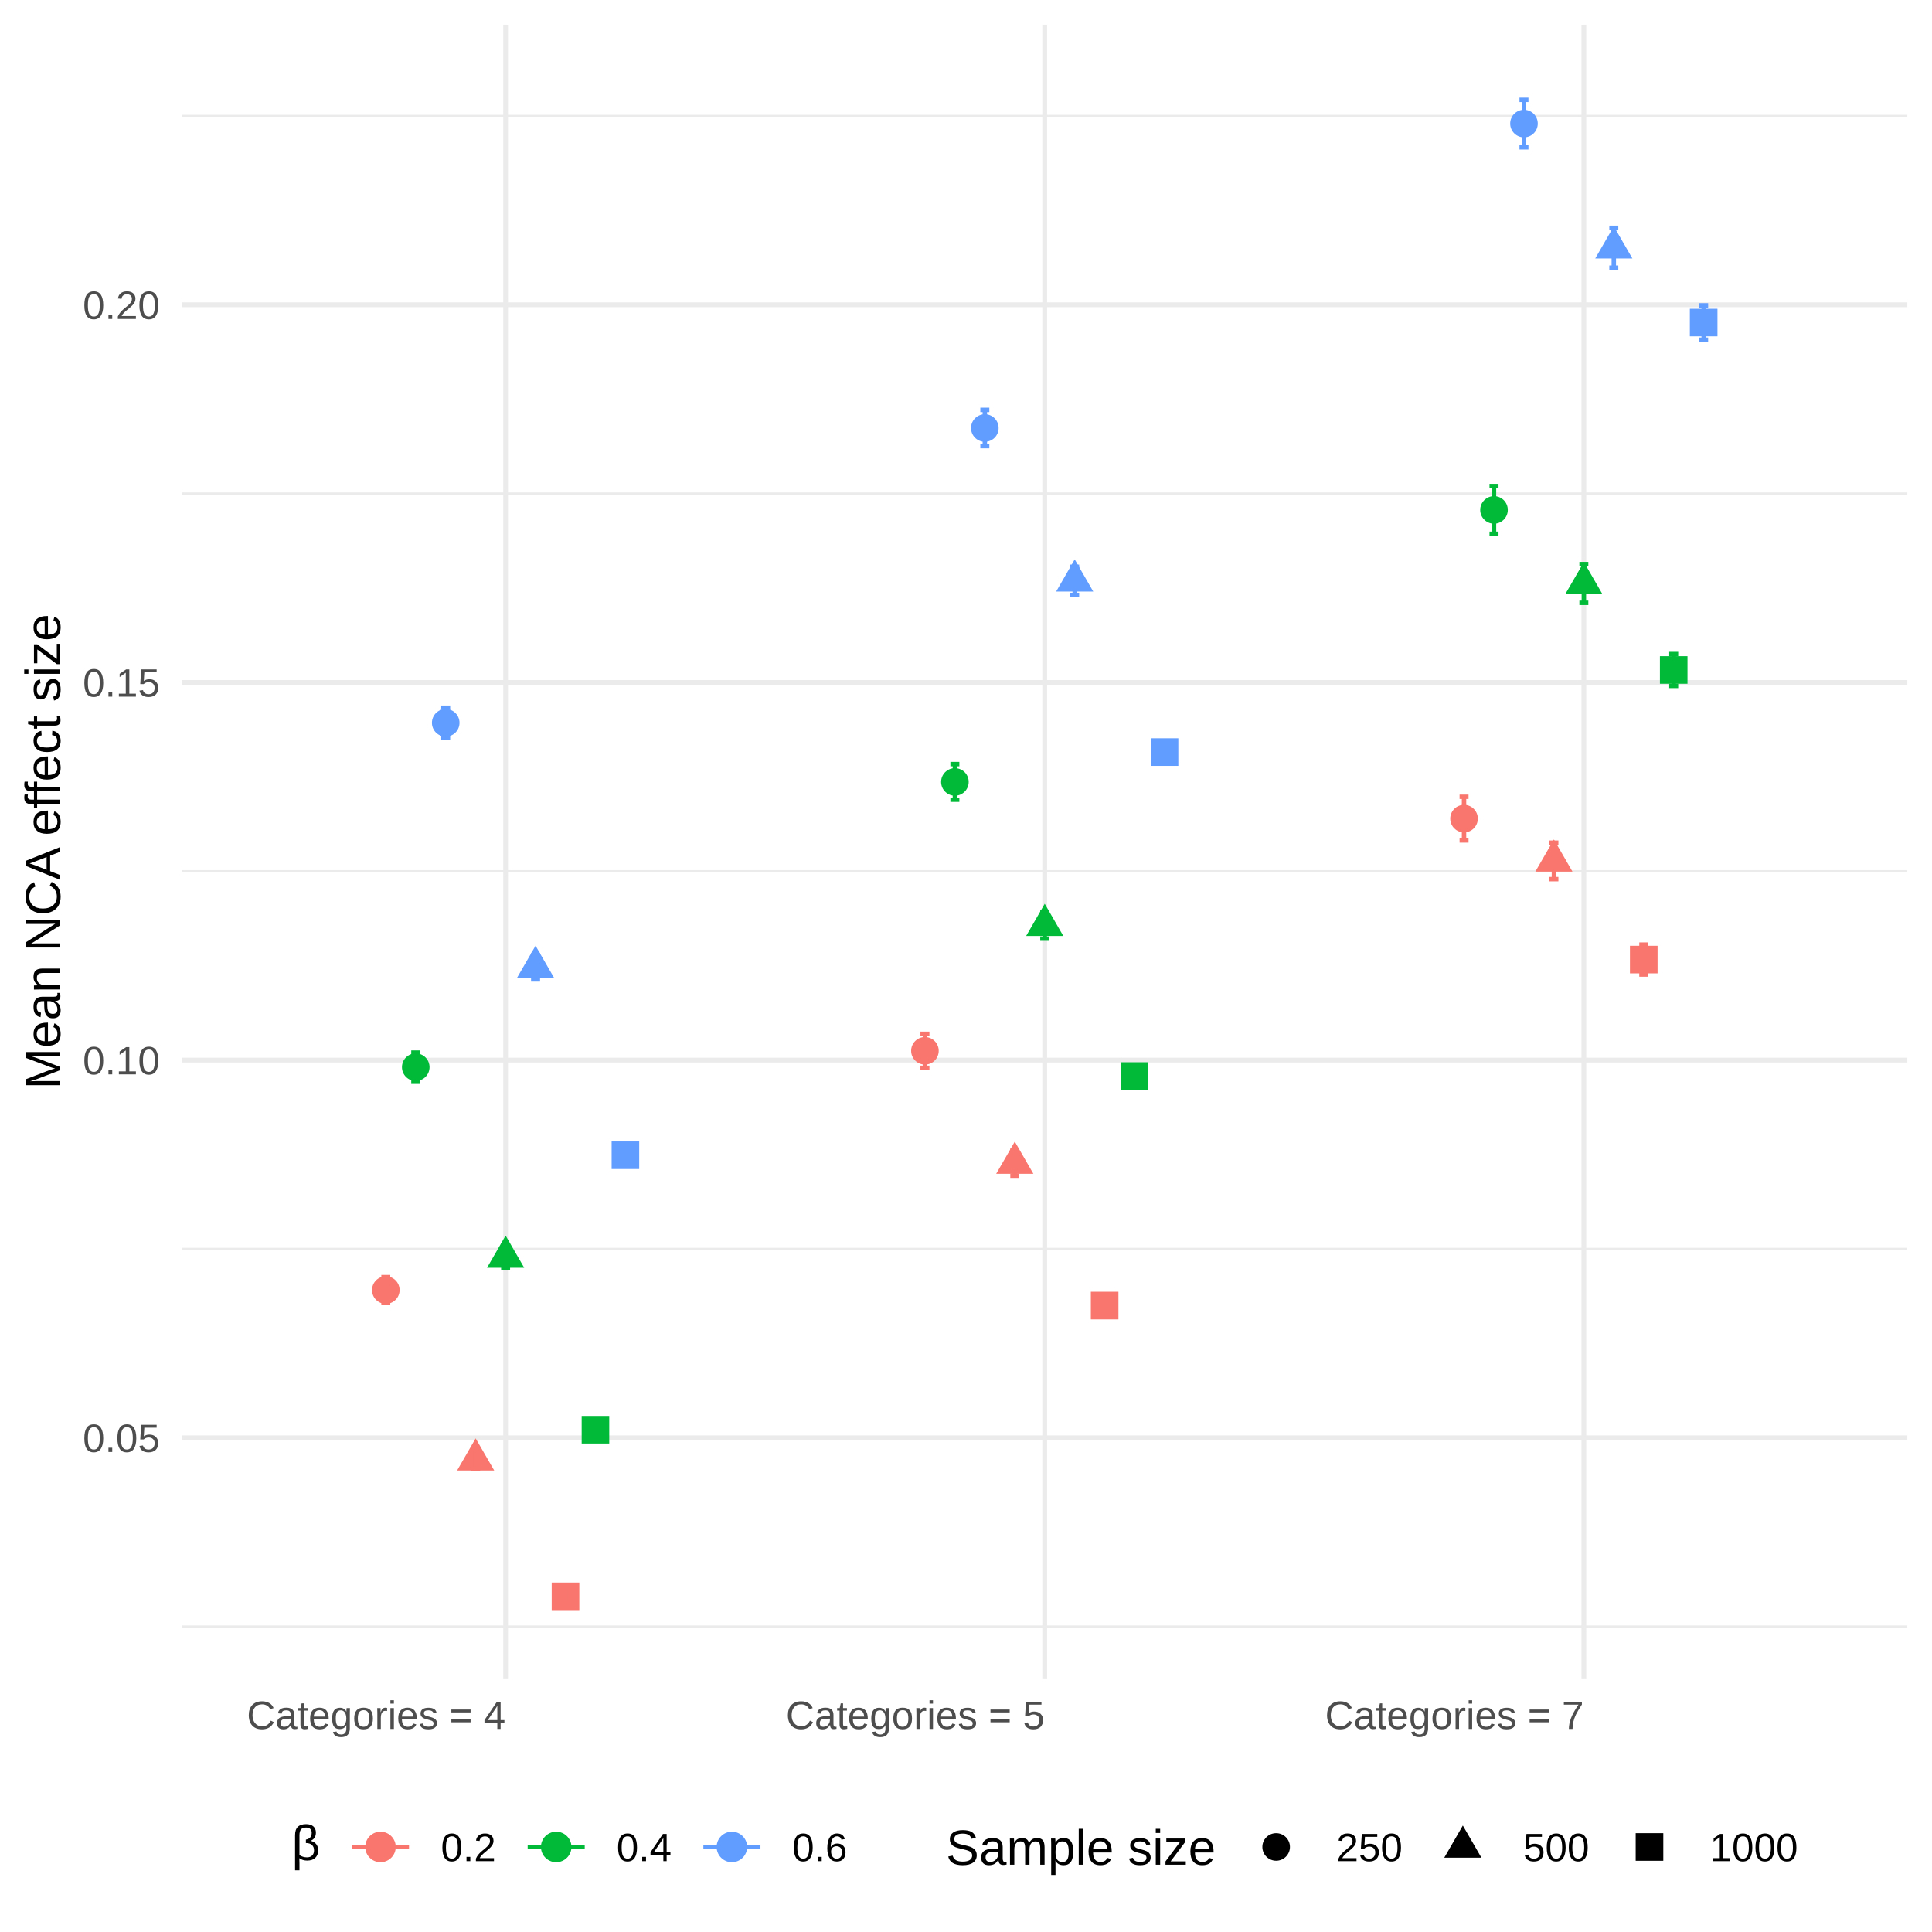
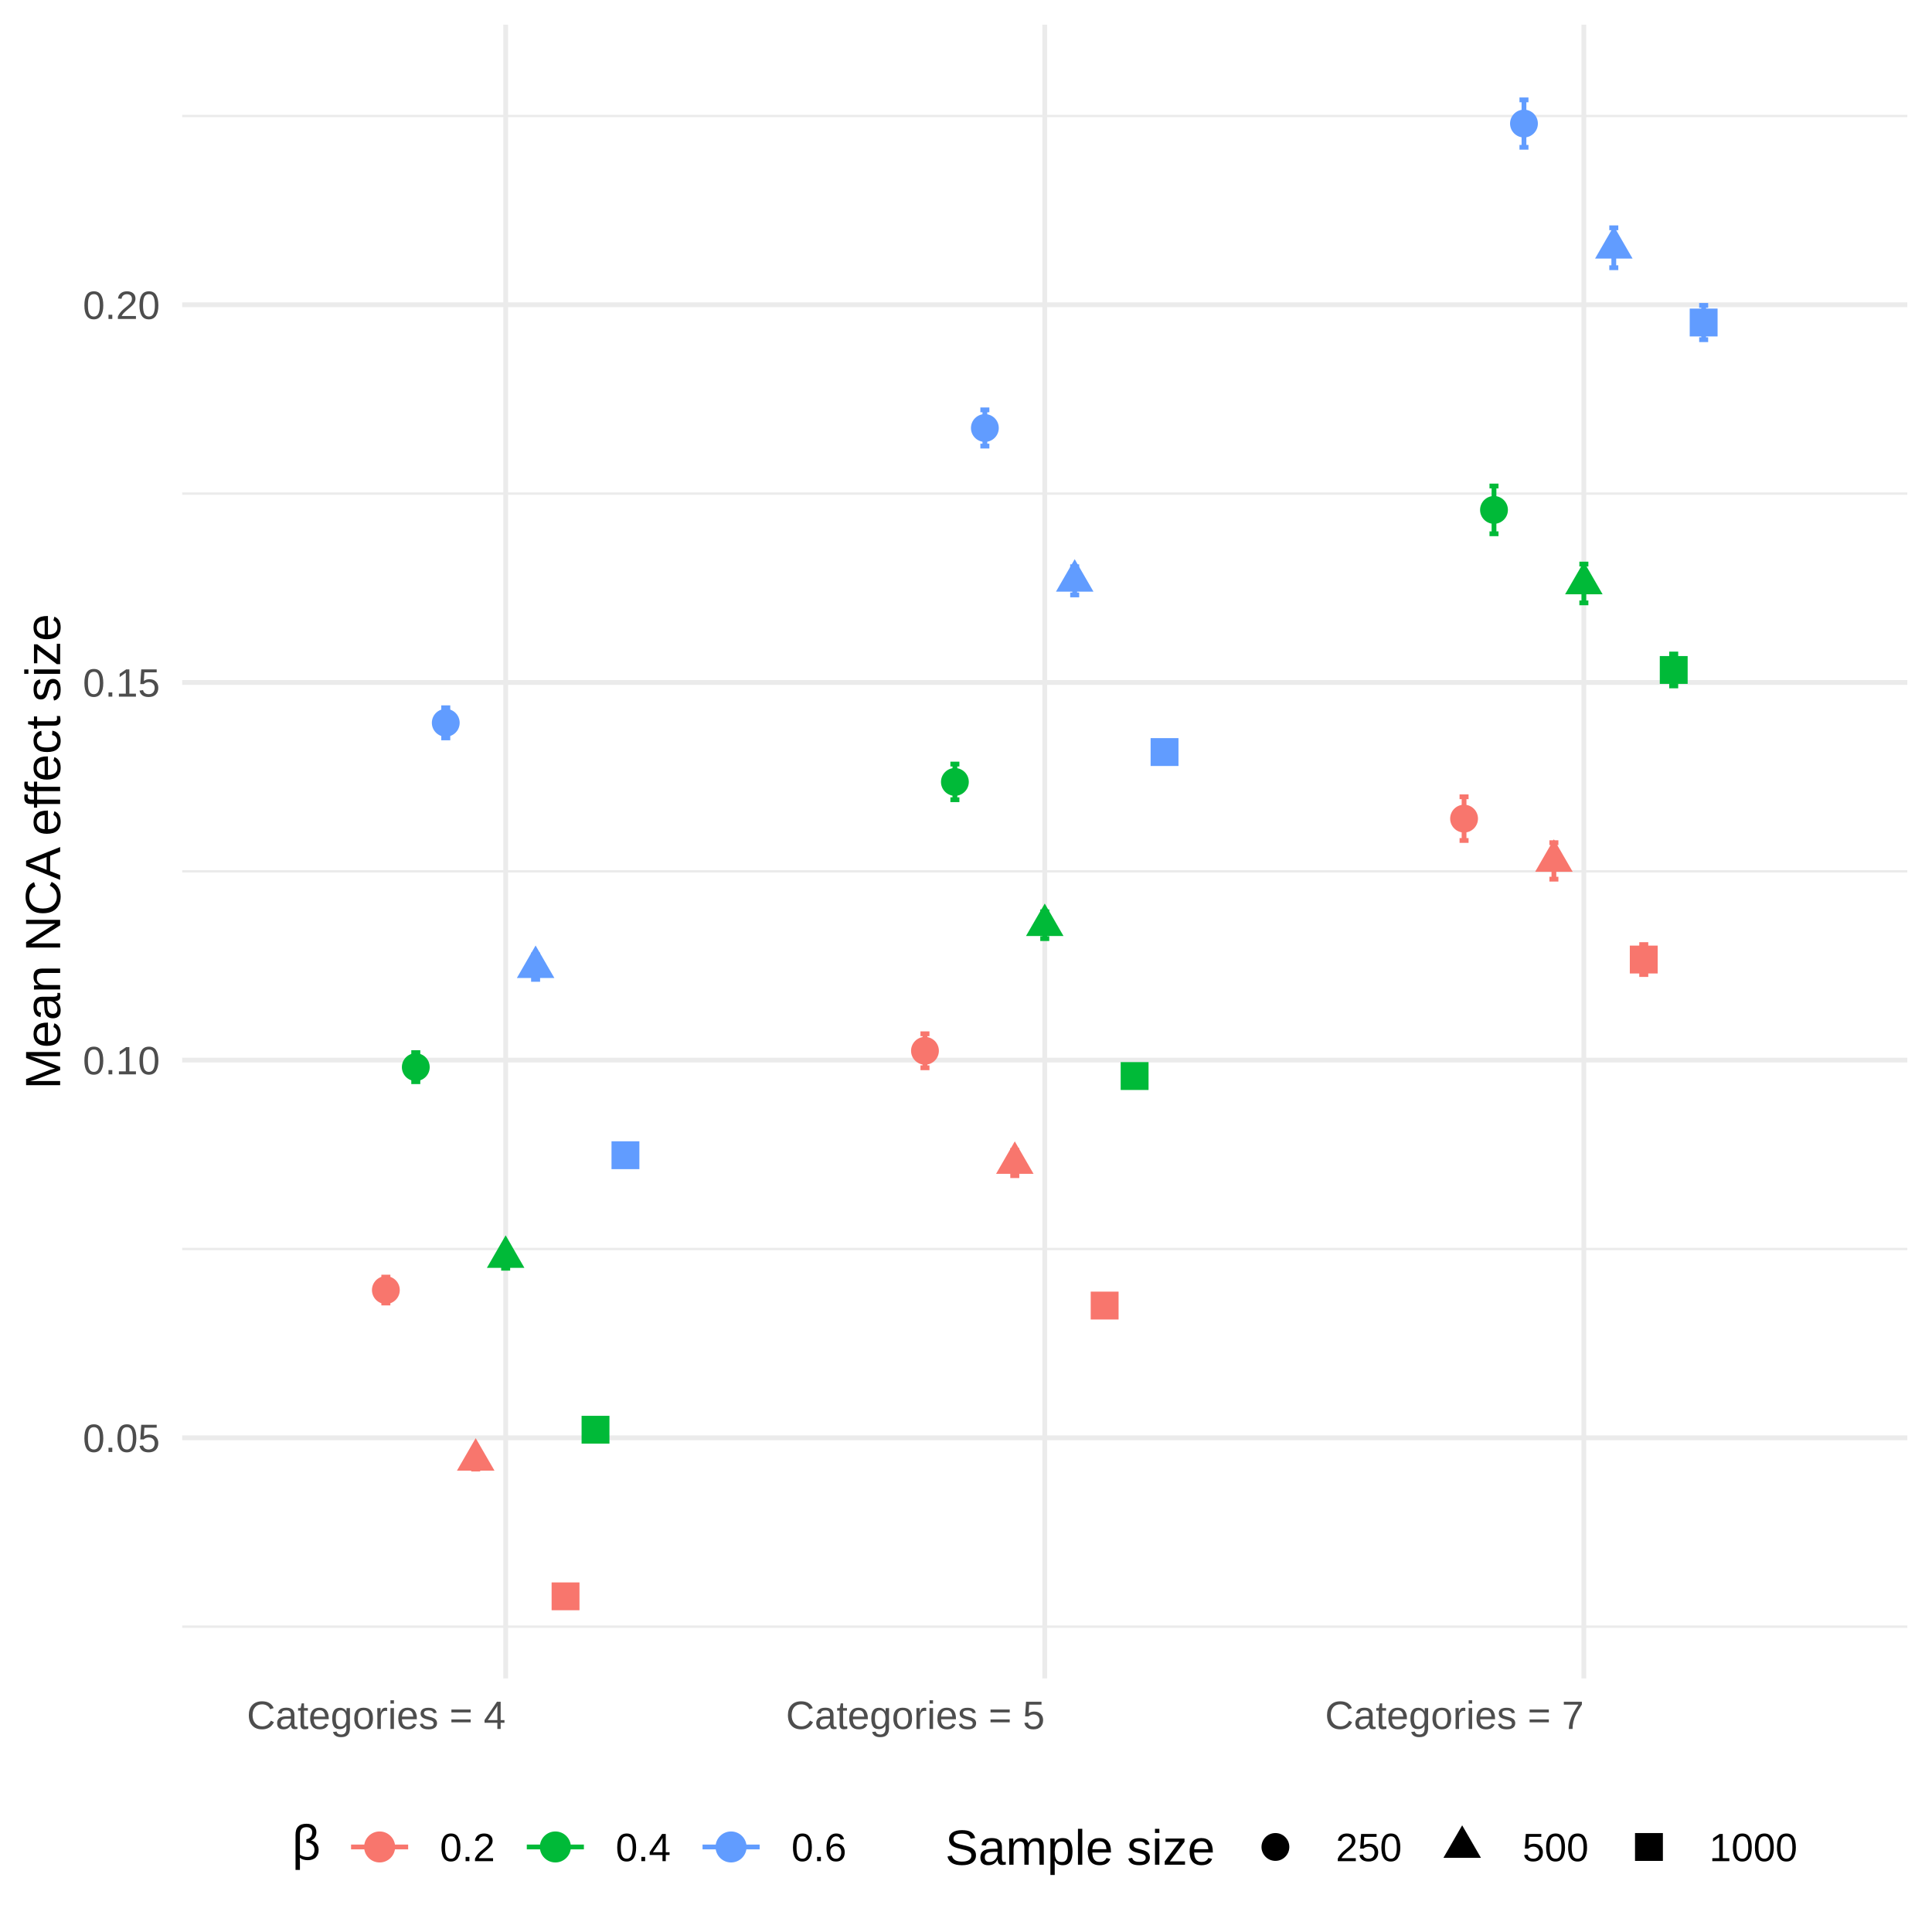
- <svg xmlns="http://www.w3.org/2000/svg" width="468.00pt" height="468.00pt" viewBox="0 0 468.00 468.00">
-   <g class="svglite">
-     <defs>
-       <style type="text/css">
+ <svg xmlns="http://www.w3.org/2000/svg" class="svglite" width="468.00pt" height="468.00pt" viewBox="0 0 468.00 468.00">
+   <defs>
+     <style type="text/css">
    .svglite line, .svglite polyline, .svglite polygon, .svglite path, .svglite rect, .svglite circle {
      fill: none;
      stroke: #000000;
      stroke-linecap: round;
      stroke-linejoin: round;
      stroke-miterlimit: 10.00;
    }
    .svglite text {
      white-space: pre;
    }
-     .svglite g.glyphgroup path {
-       fill: inherit;
-       stroke: none;
-     }
  </style>
-     </defs>
-     <rect width="100%" height="100%" style="stroke: none; fill: #FFFFFF;" />
-     <defs>
-       <clipPath id="cpMC4wMHw0NjguMDB8MC4wMHw0NjguMDA=">
-         <rect x="0.00" y="0.00" width="468.00" height="468.00" />
-       </clipPath>
-     </defs>
-     <g clip-path="url(#cpMC4wMHw0NjguMDB8MC4wMHw0NjguMDA=)">
- </g>
-     <defs>
-       <clipPath id="cpNDQuMTJ8NDYyLjAyfDUuOTh8NDA2LjU3">
-         <rect x="44.12" y="5.98" width="417.90" height="400.59" />
-       </clipPath>
-     </defs>
-     <g clip-path="url(#cpNDQuMTJ8NDYyLjAyfDUuOTh8NDA2LjU3)">
-       <polyline points="44.12,394.03 462.02,394.03 " style="stroke-width: 0.58; stroke: #EBEBEB; stroke-linecap: butt;" />
-       <polyline points="44.12,302.55 462.02,302.55 " style="stroke-width: 0.58; stroke: #EBEBEB; stroke-linecap: butt;" />
-       <polyline points="44.12,211.06 462.02,211.06 " style="stroke-width: 0.58; stroke: #EBEBEB; stroke-linecap: butt;" />
-       <polyline points="44.12,119.57 462.02,119.57 " style="stroke-width: 0.58; stroke: #EBEBEB; stroke-linecap: butt;" />
-       <polyline points="44.12,28.09 462.02,28.09 " style="stroke-width: 0.58; stroke: #EBEBEB; stroke-linecap: butt;" />
-       <polyline points="44.12,348.29 462.02,348.29 " style="stroke-width: 1.16; stroke: #EBEBEB; stroke-linecap: butt;" />
-       <polyline points="44.12,256.80 462.02,256.80 " style="stroke-width: 1.16; stroke: #EBEBEB; stroke-linecap: butt;" />
-       <polyline points="44.12,165.32 462.02,165.32 " style="stroke-width: 1.16; stroke: #EBEBEB; stroke-linecap: butt;" />
-       <polyline points="44.12,73.83 462.02,73.83 " style="stroke-width: 1.16; stroke: #EBEBEB; stroke-linecap: butt;" />
-       <polyline points="122.48,406.57 122.48,5.98 " style="stroke-width: 1.16; stroke: #EBEBEB; stroke-linecap: butt;" />
-       <polyline points="253.07,406.57 253.07,5.98 " style="stroke-width: 1.16; stroke: #EBEBEB; stroke-linecap: butt;" />
-       <polyline points="383.67,406.57 383.67,5.98 " style="stroke-width: 1.16; stroke: #EBEBEB; stroke-linecap: butt;" />
-       <circle cx="93.46" cy="312.50" r="3.34" style="stroke-width: 0.71; stroke: none; fill: #F8766D;" />
-       <circle cx="100.71" cy="258.50" r="3.34" style="stroke-width: 0.71; stroke: none; fill: #00BA38;" />
-       <circle cx="107.97" cy="175.09" r="3.34" style="stroke-width: 0.71; stroke: none; fill: #619CFF;" />
-       <polygon points="115.22,348.42 119.72,356.21 110.72,356.21 " style="stroke-width: 0.71; stroke: none; fill: #F8766D;" />
-       <polygon points="122.48,299.30 126.98,307.09 117.98,307.09 " style="stroke-width: 0.71; stroke: none; fill: #00BA38;" />
-       <polygon points="129.73,229.08 134.23,236.88 125.23,236.88 " style="stroke-width: 0.71; stroke: none; fill: #619CFF;" />
-       <polygon points="133.64,390.03 140.33,390.03 140.33,383.35 133.64,383.35 " style="stroke-width: 0.71; stroke: none; fill: #F8766D;" />
-       <polygon points="140.90,349.67 147.58,349.67 147.58,342.99 140.90,342.99 " style="stroke-width: 0.71; stroke: none; fill: #00BA38;" />
-       <polygon points="148.16,283.18 154.84,283.18 154.84,276.50 148.16,276.50 " style="stroke-width: 0.71; stroke: none; fill: #619CFF;" />
-       <circle cx="224.05" cy="254.54" r="3.34" style="stroke-width: 0.71; stroke: none; fill: #F8766D;" />
-       <circle cx="231.31" cy="189.41" r="3.34" style="stroke-width: 0.71; stroke: none; fill: #00BA38;" />
-       <circle cx="238.56" cy="103.68" r="3.34" style="stroke-width: 0.71; stroke: none; fill: #619CFF;" />
-       <polygon points="245.82,276.53 250.32,284.33 241.31,284.33 " style="stroke-width: 0.71; stroke: none; fill: #F8766D;" />
-       <polygon points="253.07,218.92 257.57,226.72 248.57,226.72 " style="stroke-width: 0.71; stroke: none; fill: #00BA38;" />
-       <polygon points="260.33,135.50 264.83,143.30 255.83,143.30 " style="stroke-width: 0.71; stroke: none; fill: #619CFF;" />
-       <polygon points="264.24,319.60 270.92,319.60 270.92,312.91 264.24,312.91 " style="stroke-width: 0.71; stroke: none; fill: #F8766D;" />
-       <polygon points="271.49,263.99 278.18,263.99 278.18,257.31 271.49,257.31 " style="stroke-width: 0.71; stroke: none; fill: #00BA38;" />
-       <polygon points="278.75,185.52 285.43,185.52 285.43,178.84 278.75,178.84 " style="stroke-width: 0.71; stroke: none; fill: #619CFF;" />
-       <circle cx="354.64" cy="198.30" r="3.34" style="stroke-width: 0.71; stroke: none; fill: #F8766D;" />
-       <circle cx="361.90" cy="123.52" r="3.34" style="stroke-width: 0.71; stroke: none; fill: #00BA38;" />
-       <circle cx="369.16" cy="29.93" r="3.34" style="stroke-width: 0.71; stroke: none; fill: #619CFF;" />
-       <polygon points="376.41,203.35 380.91,211.14 371.91,211.14 " style="stroke-width: 0.71; stroke: none; fill: #F8766D;" />
-       <polygon points="383.67,136.14 388.17,143.93 379.16,143.93 " style="stroke-width: 0.71; stroke: none; fill: #00BA38;" />
-       <polygon points="390.92,54.82 395.42,62.61 386.42,62.61 " style="stroke-width: 0.71; stroke: none; fill: #619CFF;" />
-       <polygon points="394.83,235.78 401.52,235.78 401.52,229.10 394.83,229.10 " style="stroke-width: 0.71; stroke: none; fill: #F8766D;" />
-       <polygon points="402.09,165.63 408.77,165.63 408.77,158.95 402.09,158.95 " style="stroke-width: 0.71; stroke: none; fill: #00BA38;" />
-       <polygon points="409.34,81.47 416.03,81.47 416.03,74.79 409.34,74.79 " style="stroke-width: 0.71; stroke: none; fill: #619CFF;" />
-       <polyline points="92.37,309.36 94.54,309.36 " style="stroke-width: 1.07; stroke: #F8766D; stroke-linecap: butt;" />
-       <polyline points="93.46,309.36 93.46,315.64 " style="stroke-width: 1.07; stroke: #F8766D; stroke-linecap: butt;" />
-       <polyline points="92.37,315.64 94.54,315.64 " style="stroke-width: 1.07; stroke: #F8766D; stroke-linecap: butt;" />
-       <polyline points="99.62,254.98 101.80,254.98 " style="stroke-width: 1.07; stroke: #00BA38; stroke-linecap: butt;" />
-       <polyline points="100.71,254.98 100.71,262.03 " style="stroke-width: 1.07; stroke: #00BA38; stroke-linecap: butt;" />
-       <polyline points="99.62,262.03 101.80,262.03 " style="stroke-width: 1.07; stroke: #00BA38; stroke-linecap: butt;" />
-       <polyline points="106.88,171.44 109.05,171.44 " style="stroke-width: 1.07; stroke: #619CFF; stroke-linecap: butt;" />
-       <polyline points="107.97,171.44 107.97,178.75 " style="stroke-width: 1.07; stroke: #619CFF; stroke-linecap: butt;" />
-       <polyline points="106.88,178.75 109.05,178.75 " style="stroke-width: 1.07; stroke: #619CFF; stroke-linecap: butt;" />
-       <polyline points="114.13,351.37 116.31,351.37 " style="stroke-width: 1.07; stroke: #F8766D; stroke-linecap: butt;" />
-       <polyline points="115.22,351.37 115.22,355.86 " style="stroke-width: 1.07; stroke: #F8766D; stroke-linecap: butt;" />
-       <polyline points="114.13,355.86 116.31,355.86 " style="stroke-width: 1.07; stroke: #F8766D; stroke-linecap: butt;" />
-       <polyline points="121.39,301.77 123.56,301.77 " style="stroke-width: 1.07; stroke: #00BA38; stroke-linecap: butt;" />
-       <polyline points="122.48,301.77 122.48,307.22 " style="stroke-width: 1.07; stroke: #00BA38; stroke-linecap: butt;" />
-       <polyline points="121.39,307.22 123.56,307.22 " style="stroke-width: 1.07; stroke: #00BA38; stroke-linecap: butt;" />
-       <polyline points="128.64,231.32 130.82,231.32 " style="stroke-width: 1.07; stroke: #619CFF; stroke-linecap: butt;" />
-       <polyline points="129.73,231.32 129.73,237.24 " style="stroke-width: 1.07; stroke: #619CFF; stroke-linecap: butt;" />
-       <polyline points="128.64,237.24 130.82,237.24 " style="stroke-width: 1.07; stroke: #619CFF; stroke-linecap: butt;" />
-       <polyline points="135.90,385.02 138.07,385.02 " style="stroke-width: 1.07; stroke: #F8766D; stroke-linecap: butt;" />
-       <polyline points="136.99,385.02 136.99,388.36 " style="stroke-width: 1.07; stroke: #F8766D; stroke-linecap: butt;" />
-       <polyline points="135.90,388.36 138.07,388.36 " style="stroke-width: 1.07; stroke: #F8766D; stroke-linecap: butt;" />
-       <polyline points="143.15,344.32 145.33,344.32 " style="stroke-width: 1.07; stroke: #00BA38; stroke-linecap: butt;" />
-       <polyline points="144.24,344.32 144.24,348.34 " style="stroke-width: 1.07; stroke: #00BA38; stroke-linecap: butt;" />
-       <polyline points="143.15,348.34 145.33,348.34 " style="stroke-width: 1.07; stroke: #00BA38; stroke-linecap: butt;" />
-       <polyline points="150.41,277.59 152.59,277.59 " style="stroke-width: 1.07; stroke: #619CFF; stroke-linecap: butt;" />
-       <polyline points="151.50,277.59 151.50,282.09 " style="stroke-width: 1.07; stroke: #619CFF; stroke-linecap: butt;" />
-       <polyline points="150.41,282.09 152.59,282.09 " style="stroke-width: 1.07; stroke: #619CFF; stroke-linecap: butt;" />
-       <polyline points="222.96,250.42 225.14,250.42 " style="stroke-width: 1.07; stroke: #F8766D; stroke-linecap: butt;" />
-       <polyline points="224.05,250.42 224.05,258.66 " style="stroke-width: 1.07; stroke: #F8766D; stroke-linecap: butt;" />
-       <polyline points="222.96,258.66 225.14,258.66 " style="stroke-width: 1.07; stroke: #F8766D; stroke-linecap: butt;" />
-       <polyline points="230.22,185.09 232.39,185.09 " style="stroke-width: 1.07; stroke: #00BA38; stroke-linecap: butt;" />
-       <polyline points="231.31,185.09 231.31,193.72 " style="stroke-width: 1.07; stroke: #00BA38; stroke-linecap: butt;" />
-       <polyline points="230.22,193.72 232.39,193.72 " style="stroke-width: 1.07; stroke: #00BA38; stroke-linecap: butt;" />
-       <polyline points="237.47,99.29 239.65,99.29 " style="stroke-width: 1.07; stroke: #619CFF; stroke-linecap: butt;" />
-       <polyline points="238.56,99.29 238.56,108.06 " style="stroke-width: 1.07; stroke: #619CFF; stroke-linecap: butt;" />
-       <polyline points="237.47,108.06 239.65,108.06 " style="stroke-width: 1.07; stroke: #619CFF; stroke-linecap: butt;" />
-       <polyline points="244.73,278.67 246.90,278.67 " style="stroke-width: 1.07; stroke: #F8766D; stroke-linecap: butt;" />
-       <polyline points="245.82,278.67 245.82,284.79 " style="stroke-width: 1.07; stroke: #F8766D; stroke-linecap: butt;" />
-       <polyline points="244.73,284.79 246.90,284.79 " style="stroke-width: 1.07; stroke: #F8766D; stroke-linecap: butt;" />
-       <polyline points="251.98,220.88 254.16,220.88 " style="stroke-width: 1.07; stroke: #00BA38; stroke-linecap: butt;" />
-       <polyline points="253.07,220.88 253.07,227.37 " style="stroke-width: 1.07; stroke: #00BA38; stroke-linecap: butt;" />
-       <polyline points="251.98,227.37 254.16,227.37 " style="stroke-width: 1.07; stroke: #00BA38; stroke-linecap: butt;" />
-       <polyline points="259.24,137.29 261.41,137.29 " style="stroke-width: 1.07; stroke: #619CFF; stroke-linecap: butt;" />
-       <polyline points="260.33,137.29 260.33,144.11 " style="stroke-width: 1.07; stroke: #619CFF; stroke-linecap: butt;" />
-       <polyline points="259.24,144.11 261.41,144.11 " style="stroke-width: 1.07; stroke: #619CFF; stroke-linecap: butt;" />
-       <polyline points="266.49,313.93 268.67,313.93 " style="stroke-width: 1.07; stroke: #F8766D; stroke-linecap: butt;" />
-       <polyline points="267.58,313.93 267.58,318.58 " style="stroke-width: 1.07; stroke: #F8766D; stroke-linecap: butt;" />
-       <polyline points="266.49,318.58 268.67,318.58 " style="stroke-width: 1.07; stroke: #F8766D; stroke-linecap: butt;" />
-       <polyline points="273.75,258.28 275.92,258.28 " style="stroke-width: 1.07; stroke: #00BA38; stroke-linecap: butt;" />
-       <polyline points="274.84,258.28 274.84,263.03 " style="stroke-width: 1.07; stroke: #00BA38; stroke-linecap: butt;" />
-       <polyline points="273.75,263.03 275.92,263.03 " style="stroke-width: 1.07; stroke: #00BA38; stroke-linecap: butt;" />
-       <polyline points="281.00,179.68 283.18,179.68 " style="stroke-width: 1.07; stroke: #619CFF; stroke-linecap: butt;" />
-       <polyline points="282.09,179.68 282.09,184.68 " style="stroke-width: 1.07; stroke: #619CFF; stroke-linecap: butt;" />
-       <polyline points="281.00,184.68 283.18,184.68 " style="stroke-width: 1.07; stroke: #619CFF; stroke-linecap: butt;" />
-       <polyline points="353.56,193.01 355.73,193.01 " style="stroke-width: 1.07; stroke: #F8766D; stroke-linecap: butt;" />
-       <polyline points="354.64,193.01 354.64,203.59 " style="stroke-width: 1.07; stroke: #F8766D; stroke-linecap: butt;" />
-       <polyline points="353.56,203.59 355.73,203.59 " style="stroke-width: 1.07; stroke: #F8766D; stroke-linecap: butt;" />
-       <polyline points="360.81,117.73 362.99,117.73 " style="stroke-width: 1.07; stroke: #00BA38; stroke-linecap: butt;" />
-       <polyline points="361.90,117.73 361.90,129.30 " style="stroke-width: 1.07; stroke: #00BA38; stroke-linecap: butt;" />
-       <polyline points="360.81,129.30 362.99,129.30 " style="stroke-width: 1.07; stroke: #00BA38; stroke-linecap: butt;" />
-       <polyline points="368.07,24.19 370.24,24.19 " style="stroke-width: 1.07; stroke: #619CFF; stroke-linecap: butt;" />
-       <polyline points="369.16,24.19 369.16,35.68 " style="stroke-width: 1.07; stroke: #619CFF; stroke-linecap: butt;" />
-       <polyline points="368.07,35.68 370.24,35.68 " style="stroke-width: 1.07; stroke: #619CFF; stroke-linecap: butt;" />
-       <polyline points="375.32,204.13 377.50,204.13 " style="stroke-width: 1.07; stroke: #F8766D; stroke-linecap: butt;" />
-       <polyline points="376.41,204.13 376.41,212.96 " style="stroke-width: 1.07; stroke: #F8766D; stroke-linecap: butt;" />
-       <polyline points="375.32,212.96 377.50,212.96 " style="stroke-width: 1.07; stroke: #F8766D; stroke-linecap: butt;" />
-       <polyline points="382.58,136.64 384.75,136.64 " style="stroke-width: 1.07; stroke: #00BA38; stroke-linecap: butt;" />
-       <polyline points="383.67,136.64 383.67,146.03 " style="stroke-width: 1.07; stroke: #00BA38; stroke-linecap: butt;" />
-       <polyline points="382.58,146.03 384.75,146.03 " style="stroke-width: 1.07; stroke: #00BA38; stroke-linecap: butt;" />
-       <polyline points="389.83,55.18 392.01,55.18 " style="stroke-width: 1.07; stroke: #619CFF; stroke-linecap: butt;" />
-       <polyline points="390.92,55.18 390.92,64.85 " style="stroke-width: 1.07; stroke: #619CFF; stroke-linecap: butt;" />
-       <polyline points="389.83,64.85 392.01,64.85 " style="stroke-width: 1.07; stroke: #619CFF; stroke-linecap: butt;" />
-       <polyline points="397.09,228.82 399.26,228.82 " style="stroke-width: 1.07; stroke: #F8766D; stroke-linecap: butt;" />
-       <polyline points="398.18,228.82 398.18,236.06 " style="stroke-width: 1.07; stroke: #F8766D; stroke-linecap: butt;" />
-       <polyline points="397.09,236.06 399.26,236.06 " style="stroke-width: 1.07; stroke: #F8766D; stroke-linecap: butt;" />
-       <polyline points="404.34,158.43 406.52,158.43 " style="stroke-width: 1.07; stroke: #00BA38; stroke-linecap: butt;" />
-       <polyline points="405.43,158.43 405.43,166.15 " style="stroke-width: 1.07; stroke: #00BA38; stroke-linecap: butt;" />
-       <polyline points="404.34,166.15 406.52,166.15 " style="stroke-width: 1.07; stroke: #00BA38; stroke-linecap: butt;" />
-       <polyline points="411.60,73.97 413.77,73.97 " style="stroke-width: 1.07; stroke: #619CFF; stroke-linecap: butt;" />
-       <polyline points="412.69,73.97 412.69,82.29 " style="stroke-width: 1.07; stroke: #619CFF; stroke-linecap: butt;" />
-       <polyline points="411.60,82.29 413.77,82.29 " style="stroke-width: 1.07; stroke: #619CFF; stroke-linecap: butt;" />
-     </g>
-     <g clip-path="url(#cpMC4wMHw0NjguMDB8MC4wMHw0NjguMDA=)">
-       <text x="38.74" y="351.72" text-anchor="end" style="font-size: 9.60px;fill: #4D4D4D; font-family: &quot;Arial&quot;;" textLength="18.66px" lengthAdjust="spacingAndGlyphs">0.05</text>
-       <text x="38.74" y="260.24" text-anchor="end" style="font-size: 9.60px;fill: #4D4D4D; font-family: &quot;Arial&quot;;" textLength="18.66px" lengthAdjust="spacingAndGlyphs">0.10</text>
-       <text x="38.74" y="168.75" text-anchor="end" style="font-size: 9.60px;fill: #4D4D4D; font-family: &quot;Arial&quot;;" textLength="18.66px" lengthAdjust="spacingAndGlyphs">0.15</text>
-       <text x="38.74" y="77.27" text-anchor="end" style="font-size: 9.60px;fill: #4D4D4D; font-family: &quot;Arial&quot;;" textLength="18.66px" lengthAdjust="spacingAndGlyphs">0.20</text>
-       <text x="122.48" y="418.82" text-anchor="end" style="font-size: 9.60px;fill: #4D4D4D; font-family: &quot;Arial&quot;;" textLength="62.62px" lengthAdjust="spacingAndGlyphs">Categories = 4</text>
-       <text x="253.07" y="418.82" text-anchor="end" style="font-size: 9.60px;fill: #4D4D4D; font-family: &quot;Arial&quot;;" textLength="62.62px" lengthAdjust="spacingAndGlyphs">Categories = 5</text>
-       <text x="383.67" y="418.82" text-anchor="end" style="font-size: 9.60px;fill: #4D4D4D; font-family: &quot;Arial&quot;;" textLength="62.62px" lengthAdjust="spacingAndGlyphs">Categories = 7</text>
-       <text transform="translate(14.57,206.27) rotate(-90)" text-anchor="middle" style="font-size: 12.00px; font-family: &quot;Arial&quot;;" textLength="115.14px" lengthAdjust="spacingAndGlyphs">Mean NCA effect size</text>
-       <text x="70.65" y="450.58" style="font-size: 12.00px; font-family: &quot;Arial&quot;;" textLength="6.91px" lengthAdjust="spacingAndGlyphs">β</text>
-       <circle cx="92.17" cy="447.40" r="3.34" style="stroke-width: 0.71; stroke: #F8766D; fill: #F8766D;" />
-       <line x1="85.26" y1="447.40" x2="99.08" y2="447.40" style="stroke-width: 1.07; stroke: #F8766D; stroke-linecap: butt;" />
-       <circle cx="134.73" cy="447.40" r="3.34" style="stroke-width: 0.71; stroke: #00BA38; fill: #00BA38;" />
-       <line x1="127.82" y1="447.40" x2="141.64" y2="447.40" style="stroke-width: 1.07; stroke: #00BA38; stroke-linecap: butt;" />
-       <circle cx="177.29" cy="447.40" r="3.34" style="stroke-width: 0.71; stroke: #619CFF; fill: #619CFF;" />
-       <line x1="170.38" y1="447.40" x2="184.21" y2="447.40" style="stroke-width: 1.07; stroke: #619CFF; stroke-linecap: butt;" />
-       <text x="106.79" y="450.84" style="font-size: 9.60px; font-family: &quot;Arial&quot;;" textLength="13.33px" lengthAdjust="spacingAndGlyphs">0.2</text>
-       <text x="149.35" y="450.84" style="font-size: 9.60px; font-family: &quot;Arial&quot;;" textLength="13.33px" lengthAdjust="spacingAndGlyphs">0.4</text>
-       <text x="191.91" y="450.84" style="font-size: 9.60px; font-family: &quot;Arial&quot;;" textLength="13.33px" lengthAdjust="spacingAndGlyphs">0.6</text>
-       <text x="229.15" y="451.70" style="font-size: 12.00px; font-family: &quot;Arial&quot;;" textLength="65.36px" lengthAdjust="spacingAndGlyphs">Sample size</text>
-       <circle cx="309.13" cy="447.40" r="3.34" style="stroke-width: 0.71; stroke: none; fill: #000000;" />
-       <polygon points="354.35,442.21 358.85,450.00 349.85,450.00 " style="stroke-width: 0.71; stroke: none; fill: #000000;" />
-       <polygon points="396.22,450.75 402.91,450.75 402.91,444.06 396.22,444.06 " style="stroke-width: 0.71; stroke: none; fill: #000000;" />
-       <text x="323.74" y="450.84" style="font-size: 9.60px; font-family: &quot;Arial&quot;;" textLength="15.98px" lengthAdjust="spacingAndGlyphs">250</text>
-       <text x="368.96" y="450.84" style="font-size: 9.60px; font-family: &quot;Arial&quot;;" textLength="15.98px" lengthAdjust="spacingAndGlyphs">500</text>
-       <text x="414.18" y="450.84" style="font-size: 9.60px; font-family: &quot;Arial&quot;;" textLength="21.31px" lengthAdjust="spacingAndGlyphs">1000</text>
-     </g>
+   </defs>
+   <rect width="100%" height="100%" style="stroke: none; fill: #FFFFFF;" />
+   <defs>
+     <clipPath id="cpMC4wMHw0NjguMDB8MC4wMHw0NjguMDA=">
+       <rect x="0.00" y="0.00" width="468.00" height="468.00" />
+     </clipPath>
+   </defs>
+   <g clip-path="url(#cpMC4wMHw0NjguMDB8MC4wMHw0NjguMDA=)">
+     <rect x="0.00" y="-0" width="468.00" height="468.00" style="stroke-width: 1.16; stroke: none; fill: #FFFFFF;" />
+   </g>
+   <defs>
+     <clipPath id="cpNDQuMTN8NDYyLjAyfDUuOTh8NDA2LjU3">
+       <rect x="44.13" y="5.98" width="417.89" height="400.59" />
+     </clipPath>
+   </defs>
+   <g clip-path="url(#cpNDQuMTN8NDYyLjAyfDUuOTh8NDA2LjU3)">
+     <polyline points="44.13,394.03 462.02,394.03 " style="stroke-width: 0.58; stroke: #EBEBEB; stroke-linecap: butt;" />
+     <polyline points="44.13,302.55 462.02,302.55 " style="stroke-width: 0.58; stroke: #EBEBEB; stroke-linecap: butt;" />
+     <polyline points="44.13,211.06 462.02,211.06 " style="stroke-width: 0.58; stroke: #EBEBEB; stroke-linecap: butt;" />
+     <polyline points="44.13,119.57 462.02,119.57 " style="stroke-width: 0.58; stroke: #EBEBEB; stroke-linecap: butt;" />
+     <polyline points="44.13,28.09 462.02,28.09 " style="stroke-width: 0.58; stroke: #EBEBEB; stroke-linecap: butt;" />
+     <polyline points="44.13,348.29 462.02,348.29 " style="stroke-width: 1.16; stroke: #EBEBEB; stroke-linecap: butt;" />
+     <polyline points="44.13,256.80 462.02,256.80 " style="stroke-width: 1.16; stroke: #EBEBEB; stroke-linecap: butt;" />
+     <polyline points="44.13,165.32 462.02,165.32 " style="stroke-width: 1.16; stroke: #EBEBEB; stroke-linecap: butt;" />
+     <polyline points="44.13,73.83 462.02,73.83 " style="stroke-width: 1.16; stroke: #EBEBEB; stroke-linecap: butt;" />
+     <polyline points="122.49,406.57 122.49,5.98 " style="stroke-width: 1.16; stroke: #EBEBEB; stroke-linecap: butt;" />
+     <polyline points="253.08,406.57 253.08,5.98 " style="stroke-width: 1.16; stroke: #EBEBEB; stroke-linecap: butt;" />
+     <polyline points="383.67,406.57 383.67,5.98 " style="stroke-width: 1.16; stroke: #EBEBEB; stroke-linecap: butt;" />
+     <circle cx="93.47" cy="312.50" r="3.37" style="stroke-width: 0.77; stroke: none; fill: #F8766D;" />
+     <circle cx="100.72" cy="258.50" r="3.37" style="stroke-width: 0.77; stroke: none; fill: #00BA38;" />
+     <circle cx="107.98" cy="175.09" r="3.37" style="stroke-width: 0.77; stroke: none; fill: #619CFF;" />
+     <polygon points="115.23,348.37 119.78,356.24 110.69,356.24 " style="stroke-width: 0.77; stroke: none; fill: #F8766D;" />
+     <polygon points="122.49,299.24 127.03,307.12 117.94,307.12 " style="stroke-width: 0.77; stroke: none; fill: #00BA38;" />
+     <polygon points="129.74,229.03 134.29,236.91 125.20,236.91 " style="stroke-width: 0.77; stroke: none; fill: #619CFF;" />
+     <polygon points="133.62,390.06 140.37,390.06 140.37,383.32 133.62,383.32 " style="stroke-width: 0.77; stroke: none; fill: #F8766D;" />
+     <polygon points="140.88,349.70 147.63,349.70 147.63,342.96 140.88,342.96 " style="stroke-width: 0.77; stroke: none; fill: #00BA38;" />
+     <polygon points="148.13,283.21 154.88,283.21 154.88,276.46 148.13,276.46 " style="stroke-width: 0.77; stroke: none; fill: #619CFF;" />
+     <circle cx="224.06" cy="254.54" r="3.37" style="stroke-width: 0.77; stroke: none; fill: #F8766D;" />
+     <circle cx="231.31" cy="189.41" r="3.37" style="stroke-width: 0.77; stroke: none; fill: #00BA38;" />
+     <circle cx="238.57" cy="103.68" r="3.37" style="stroke-width: 0.77; stroke: none; fill: #619CFF;" />
+     <polygon points="245.82,276.48 250.37,284.35 241.28,284.35 " style="stroke-width: 0.77; stroke: none; fill: #F8766D;" />
+     <polygon points="253.08,218.87 257.62,226.74 248.53,226.74 " style="stroke-width: 0.77; stroke: none; fill: #00BA38;" />
+     <polygon points="260.33,135.45 264.88,143.32 255.79,143.32 " style="stroke-width: 0.77; stroke: none; fill: #619CFF;" />
+     <polygon points="264.21,319.63 270.96,319.63 270.96,312.88 264.21,312.88 " style="stroke-width: 0.77; stroke: none; fill: #F8766D;" />
+     <polygon points="271.47,264.03 278.22,264.03 278.22,257.28 271.47,257.28 " style="stroke-width: 0.77; stroke: none; fill: #00BA38;" />
+     <polygon points="278.72,185.55 285.47,185.55 285.47,178.80 278.72,178.80 " style="stroke-width: 0.77; stroke: none; fill: #619CFF;" />
+     <circle cx="354.65" cy="198.30" r="3.37" style="stroke-width: 0.77; stroke: none; fill: #F8766D;" />
+     <circle cx="361.90" cy="123.52" r="3.37" style="stroke-width: 0.77; stroke: none; fill: #00BA38;" />
+     <circle cx="369.16" cy="29.93" r="3.37" style="stroke-width: 0.77; stroke: none; fill: #619CFF;" />
+     <polygon points="376.41,203.30 380.96,211.17 371.87,211.17 " style="stroke-width: 0.77; stroke: none; fill: #F8766D;" />
+     <polygon points="383.67,136.09 388.21,143.96 379.12,143.96 " style="stroke-width: 0.77; stroke: none; fill: #00BA38;" />
+     <polygon points="390.92,54.77 395.47,62.64 386.38,62.64 " style="stroke-width: 0.77; stroke: none; fill: #619CFF;" />
+     <polygon points="394.80,235.81 401.55,235.81 401.55,229.06 394.80,229.06 " style="stroke-width: 0.77; stroke: none; fill: #F8766D;" />
+     <polygon points="402.06,165.66 408.81,165.66 408.81,158.92 402.06,158.92 " style="stroke-width: 0.77; stroke: none; fill: #00BA38;" />
+     <polygon points="409.31,81.50 416.06,81.50 416.06,74.75 409.31,74.75 " style="stroke-width: 0.77; stroke: none; fill: #619CFF;" />
+     <polyline points="92.38,309.36 94.56,309.36 " style="stroke-width: 1.16; stroke: #F8766D; stroke-linecap: butt;" />
+     <polyline points="93.47,309.36 93.47,315.64 " style="stroke-width: 1.16; stroke: #F8766D; stroke-linecap: butt;" />
+     <polyline points="92.38,315.64 94.56,315.64 " style="stroke-width: 1.16; stroke: #F8766D; stroke-linecap: butt;" />
+     <polyline points="99.63,254.98 101.81,254.98 " style="stroke-width: 1.16; stroke: #00BA38; stroke-linecap: butt;" />
+     <polyline points="100.72,254.98 100.72,262.03 " style="stroke-width: 1.16; stroke: #00BA38; stroke-linecap: butt;" />
+     <polyline points="99.63,262.03 101.81,262.03 " style="stroke-width: 1.16; stroke: #00BA38; stroke-linecap: butt;" />
+     <polyline points="106.89,171.44 109.07,171.44 " style="stroke-width: 1.16; stroke: #619CFF; stroke-linecap: butt;" />
+     <polyline points="107.98,171.44 107.98,178.75 " style="stroke-width: 1.16; stroke: #619CFF; stroke-linecap: butt;" />
+     <polyline points="106.89,178.75 109.07,178.75 " style="stroke-width: 1.16; stroke: #619CFF; stroke-linecap: butt;" />
+     <polyline points="114.14,351.37 116.32,351.37 " style="stroke-width: 1.16; stroke: #F8766D; stroke-linecap: butt;" />
+     <polyline points="115.23,351.37 115.23,355.86 " style="stroke-width: 1.16; stroke: #F8766D; stroke-linecap: butt;" />
+     <polyline points="114.14,355.86 116.32,355.86 " style="stroke-width: 1.16; stroke: #F8766D; stroke-linecap: butt;" />
+     <polyline points="121.40,301.77 123.58,301.77 " style="stroke-width: 1.16; stroke: #00BA38; stroke-linecap: butt;" />
+     <polyline points="122.49,301.77 122.49,307.22 " style="stroke-width: 1.16; stroke: #00BA38; stroke-linecap: butt;" />
+     <polyline points="121.40,307.22 123.58,307.22 " style="stroke-width: 1.16; stroke: #00BA38; stroke-linecap: butt;" />
+     <polyline points="128.65,231.32 130.83,231.32 " style="stroke-width: 1.16; stroke: #619CFF; stroke-linecap: butt;" />
+     <polyline points="129.74,231.32 129.74,237.24 " style="stroke-width: 1.16; stroke: #619CFF; stroke-linecap: butt;" />
+     <polyline points="128.65,237.24 130.83,237.24 " style="stroke-width: 1.16; stroke: #619CFF; stroke-linecap: butt;" />
+     <polyline points="135.91,385.02 138.09,385.02 " style="stroke-width: 1.16; stroke: #F8766D; stroke-linecap: butt;" />
+     <polyline points="137.00,385.02 137.00,388.36 " style="stroke-width: 1.16; stroke: #F8766D; stroke-linecap: butt;" />
+     <polyline points="135.91,388.36 138.09,388.36 " style="stroke-width: 1.16; stroke: #F8766D; stroke-linecap: butt;" />
+     <polyline points="143.16,344.32 145.34,344.32 " style="stroke-width: 1.16; stroke: #00BA38; stroke-linecap: butt;" />
+     <polyline points="144.25,344.32 144.25,348.34 " style="stroke-width: 1.16; stroke: #00BA38; stroke-linecap: butt;" />
+     <polyline points="143.16,348.34 145.34,348.34 " style="stroke-width: 1.16; stroke: #00BA38; stroke-linecap: butt;" />
+     <polyline points="150.42,277.59 152.60,277.59 " style="stroke-width: 1.16; stroke: #619CFF; stroke-linecap: butt;" />
+     <polyline points="151.51,277.59 151.51,282.09 " style="stroke-width: 1.16; stroke: #619CFF; stroke-linecap: butt;" />
+     <polyline points="150.42,282.09 152.60,282.09 " style="stroke-width: 1.16; stroke: #619CFF; stroke-linecap: butt;" />
+     <polyline points="222.97,250.42 225.15,250.42 " style="stroke-width: 1.16; stroke: #F8766D; stroke-linecap: butt;" />
+     <polyline points="224.06,250.42 224.06,258.66 " style="stroke-width: 1.16; stroke: #F8766D; stroke-linecap: butt;" />
+     <polyline points="222.97,258.66 225.15,258.66 " style="stroke-width: 1.16; stroke: #F8766D; stroke-linecap: butt;" />
+     <polyline points="230.22,185.09 232.40,185.09 " style="stroke-width: 1.16; stroke: #00BA38; stroke-linecap: butt;" />
+     <polyline points="231.31,185.09 231.31,193.72 " style="stroke-width: 1.16; stroke: #00BA38; stroke-linecap: butt;" />
+     <polyline points="230.22,193.72 232.40,193.72 " style="stroke-width: 1.16; stroke: #00BA38; stroke-linecap: butt;" />
+     <polyline points="237.48,99.29 239.66,99.29 " style="stroke-width: 1.16; stroke: #619CFF; stroke-linecap: butt;" />
+     <polyline points="238.57,99.29 238.57,108.06 " style="stroke-width: 1.16; stroke: #619CFF; stroke-linecap: butt;" />
+     <polyline points="237.48,108.06 239.66,108.06 " style="stroke-width: 1.16; stroke: #619CFF; stroke-linecap: butt;" />
+     <polyline points="244.73,278.67 246.91,278.67 " style="stroke-width: 1.16; stroke: #F8766D; stroke-linecap: butt;" />
+     <polyline points="245.82,278.67 245.82,284.79 " style="stroke-width: 1.16; stroke: #F8766D; stroke-linecap: butt;" />
+     <polyline points="244.73,284.79 246.91,284.79 " style="stroke-width: 1.16; stroke: #F8766D; stroke-linecap: butt;" />
+     <polyline points="251.99,220.88 254.17,220.88 " style="stroke-width: 1.16; stroke: #00BA38; stroke-linecap: butt;" />
+     <polyline points="253.08,220.88 253.08,227.37 " style="stroke-width: 1.16; stroke: #00BA38; stroke-linecap: butt;" />
+     <polyline points="251.99,227.37 254.17,227.37 " style="stroke-width: 1.16; stroke: #00BA38; stroke-linecap: butt;" />
+     <polyline points="259.24,137.29 261.42,137.29 " style="stroke-width: 1.16; stroke: #619CFF; stroke-linecap: butt;" />
+     <polyline points="260.33,137.29 260.33,144.11 " style="stroke-width: 1.16; stroke: #619CFF; stroke-linecap: butt;" />
+     <polyline points="259.24,144.11 261.42,144.11 " style="stroke-width: 1.16; stroke: #619CFF; stroke-linecap: butt;" />
+     <polyline points="266.50,313.93 268.68,313.93 " style="stroke-width: 1.16; stroke: #F8766D; stroke-linecap: butt;" />
+     <polyline points="267.59,313.93 267.59,318.58 " style="stroke-width: 1.16; stroke: #F8766D; stroke-linecap: butt;" />
+     <polyline points="266.50,318.58 268.68,318.58 " style="stroke-width: 1.16; stroke: #F8766D; stroke-linecap: butt;" />
+     <polyline points="273.75,258.28 275.93,258.28 " style="stroke-width: 1.16; stroke: #00BA38; stroke-linecap: butt;" />
+     <polyline points="274.84,258.28 274.84,263.03 " style="stroke-width: 1.16; stroke: #00BA38; stroke-linecap: butt;" />
+     <polyline points="273.75,263.03 275.93,263.03 " style="stroke-width: 1.16; stroke: #00BA38; stroke-linecap: butt;" />
+     <polyline points="281.01,179.68 283.19,179.68 " style="stroke-width: 1.16; stroke: #619CFF; stroke-linecap: butt;" />
+     <polyline points="282.10,179.68 282.10,184.68 " style="stroke-width: 1.16; stroke: #619CFF; stroke-linecap: butt;" />
+     <polyline points="281.01,184.68 283.19,184.68 " style="stroke-width: 1.16; stroke: #619CFF; stroke-linecap: butt;" />
+     <polyline points="353.56,193.01 355.74,193.01 " style="stroke-width: 1.16; stroke: #F8766D; stroke-linecap: butt;" />
+     <polyline points="354.65,193.01 354.65,203.59 " style="stroke-width: 1.16; stroke: #F8766D; stroke-linecap: butt;" />
+     <polyline points="353.56,203.59 355.74,203.59 " style="stroke-width: 1.16; stroke: #F8766D; stroke-linecap: butt;" />
+     <polyline points="360.81,117.73 362.99,117.73 " style="stroke-width: 1.16; stroke: #00BA38; stroke-linecap: butt;" />
+     <polyline points="361.90,117.73 361.90,129.30 " style="stroke-width: 1.16; stroke: #00BA38; stroke-linecap: butt;" />
+     <polyline points="360.81,129.30 362.99,129.30 " style="stroke-width: 1.16; stroke: #00BA38; stroke-linecap: butt;" />
+     <polyline points="368.07,24.19 370.25,24.19 " style="stroke-width: 1.16; stroke: #619CFF; stroke-linecap: butt;" />
+     <polyline points="369.16,24.19 369.16,35.68 " style="stroke-width: 1.16; stroke: #619CFF; stroke-linecap: butt;" />
+     <polyline points="368.07,35.68 370.25,35.68 " style="stroke-width: 1.16; stroke: #619CFF; stroke-linecap: butt;" />
+     <polyline points="375.32,204.13 377.50,204.13 " style="stroke-width: 1.16; stroke: #F8766D; stroke-linecap: butt;" />
+     <polyline points="376.41,204.13 376.41,212.96 " style="stroke-width: 1.16; stroke: #F8766D; stroke-linecap: butt;" />
+     <polyline points="375.32,212.96 377.50,212.96 " style="stroke-width: 1.16; stroke: #F8766D; stroke-linecap: butt;" />
+     <polyline points="382.58,136.64 384.76,136.64 " style="stroke-width: 1.16; stroke: #00BA38; stroke-linecap: butt;" />
+     <polyline points="383.67,136.64 383.67,146.03 " style="stroke-width: 1.16; stroke: #00BA38; stroke-linecap: butt;" />
+     <polyline points="382.58,146.03 384.76,146.03 " style="stroke-width: 1.16; stroke: #00BA38; stroke-linecap: butt;" />
+     <polyline points="389.83,55.18 392.01,55.18 " style="stroke-width: 1.16; stroke: #619CFF; stroke-linecap: butt;" />
+     <polyline points="390.92,55.18 390.92,64.85 " style="stroke-width: 1.16; stroke: #619CFF; stroke-linecap: butt;" />
+     <polyline points="389.83,64.85 392.01,64.85 " style="stroke-width: 1.16; stroke: #619CFF; stroke-linecap: butt;" />
+     <polyline points="397.09,228.82 399.27,228.82 " style="stroke-width: 1.16; stroke: #F8766D; stroke-linecap: butt;" />
+     <polyline points="398.18,228.82 398.18,236.06 " style="stroke-width: 1.16; stroke: #F8766D; stroke-linecap: butt;" />
+     <polyline points="397.09,236.06 399.27,236.06 " style="stroke-width: 1.16; stroke: #F8766D; stroke-linecap: butt;" />
+     <polyline points="404.34,158.43 406.52,158.43 " style="stroke-width: 1.16; stroke: #00BA38; stroke-linecap: butt;" />
+     <polyline points="405.43,158.43 405.43,166.15 " style="stroke-width: 1.16; stroke: #00BA38; stroke-linecap: butt;" />
+     <polyline points="404.34,166.15 406.52,166.15 " style="stroke-width: 1.16; stroke: #00BA38; stroke-linecap: butt;" />
+     <polyline points="411.60,73.97 413.78,73.97 " style="stroke-width: 1.16; stroke: #619CFF; stroke-linecap: butt;" />
+     <polyline points="412.69,73.97 412.69,82.29 " style="stroke-width: 1.16; stroke: #619CFF; stroke-linecap: butt;" />
+     <polyline points="411.60,82.29 413.78,82.29 " style="stroke-width: 1.16; stroke: #619CFF; stroke-linecap: butt;" />
+   </g>
+   <g clip-path="url(#cpMC4wMHw0NjguMDB8MC4wMHw0NjguMDA=)">
+     <text x="38.75" y="351.72" text-anchor="end" style="font-size: 9.60px;fill: #4D4D4D; font-family: &quot;Arial&quot;;" textLength="18.67px" lengthAdjust="spacingAndGlyphs">0.05</text>
+     <text x="38.75" y="260.24" text-anchor="end" style="font-size: 9.60px;fill: #4D4D4D; font-family: &quot;Arial&quot;;" textLength="18.67px" lengthAdjust="spacingAndGlyphs">0.10</text>
+     <text x="38.75" y="168.75" text-anchor="end" style="font-size: 9.60px;fill: #4D4D4D; font-family: &quot;Arial&quot;;" textLength="18.67px" lengthAdjust="spacingAndGlyphs">0.15</text>
+     <text x="38.75" y="77.27" text-anchor="end" style="font-size: 9.60px;fill: #4D4D4D; font-family: &quot;Arial&quot;;" textLength="18.67px" lengthAdjust="spacingAndGlyphs">0.20</text>
+     <text x="122.49" y="418.82" text-anchor="end" style="font-size: 9.60px;fill: #4D4D4D; font-family: &quot;Arial&quot;;" textLength="62.65px" lengthAdjust="spacingAndGlyphs">Categories = 4</text>
+     <text x="253.08" y="418.82" text-anchor="end" style="font-size: 9.60px;fill: #4D4D4D; font-family: &quot;Arial&quot;;" textLength="62.65px" lengthAdjust="spacingAndGlyphs">Categories = 5</text>
+     <text x="383.67" y="418.82" text-anchor="end" style="font-size: 9.60px;fill: #4D4D4D; font-family: &quot;Arial&quot;;" textLength="62.65px" lengthAdjust="spacingAndGlyphs">Categories = 7</text>
+     <text transform="translate(14.57,206.27) rotate(-90)" text-anchor="middle" style="font-size: 12.00px; font-family: &quot;Arial&quot;;" textLength="115.19px" lengthAdjust="spacingAndGlyphs">Mean NCA effect size</text>
+     <text x="70.76" y="450.48" style="font-size: 12.00px; font-family: &quot;Arial&quot;;" textLength="6.57px" lengthAdjust="spacingAndGlyphs">β</text>
+     <circle cx="91.96" cy="447.40" r="3.37" style="stroke-width: 0.77; stroke: #F8766D; fill: #F8766D;" />
+     <line x1="85.04" y1="447.40" x2="98.87" y2="447.40" style="stroke-width: 1.16; stroke: #F8766D; stroke-linecap: butt;" />
+     <circle cx="134.53" cy="447.40" r="3.37" style="stroke-width: 0.77; stroke: #00BA38; fill: #00BA38;" />
+     <line x1="127.61" y1="447.40" x2="141.44" y2="447.40" style="stroke-width: 1.16; stroke: #00BA38; stroke-linecap: butt;" />
+     <circle cx="177.09" cy="447.40" r="3.37" style="stroke-width: 0.77; stroke: #619CFF; fill: #619CFF;" />
+     <line x1="170.18" y1="447.40" x2="184.01" y2="447.40" style="stroke-width: 1.16; stroke: #619CFF; stroke-linecap: butt;" />
+     <text x="106.57" y="450.84" style="font-size: 9.60px; font-family: &quot;Arial&quot;;" textLength="13.33px" lengthAdjust="spacingAndGlyphs">0.2</text>
+     <text x="149.14" y="450.84" style="font-size: 9.60px; font-family: &quot;Arial&quot;;" textLength="13.33px" lengthAdjust="spacingAndGlyphs">0.4</text>
+     <text x="191.71" y="450.84" style="font-size: 9.60px; font-family: &quot;Arial&quot;;" textLength="13.33px" lengthAdjust="spacingAndGlyphs">0.6</text>
+     <text x="228.96" y="451.70" style="font-size: 12.00px; font-family: &quot;Arial&quot;;" textLength="65.38px" lengthAdjust="spacingAndGlyphs">Sample size</text>
+     <circle cx="308.95" cy="447.40" r="3.37" style="stroke-width: 0.77; stroke: none; fill: #000000;" />
+     <polygon points="354.19,442.16 358.74,450.03 349.65,450.03 " style="stroke-width: 0.77; stroke: none; fill: #000000;" />
+     <polygon points="396.06,450.78 402.81,450.78 402.81,444.03 396.06,444.03 " style="stroke-width: 0.77; stroke: none; fill: #000000;" />
+     <text x="323.57" y="450.84" style="font-size: 9.60px; font-family: &quot;Arial&quot;;" textLength="16.01px" lengthAdjust="spacingAndGlyphs">250</text>
+     <text x="368.81" y="450.84" style="font-size: 9.60px; font-family: &quot;Arial&quot;;" textLength="16.01px" lengthAdjust="spacingAndGlyphs">500</text>
+     <text x="414.05" y="450.84" style="font-size: 9.60px; font-family: &quot;Arial&quot;;" textLength="21.34px" lengthAdjust="spacingAndGlyphs">1000</text>
  </g>
</svg>
